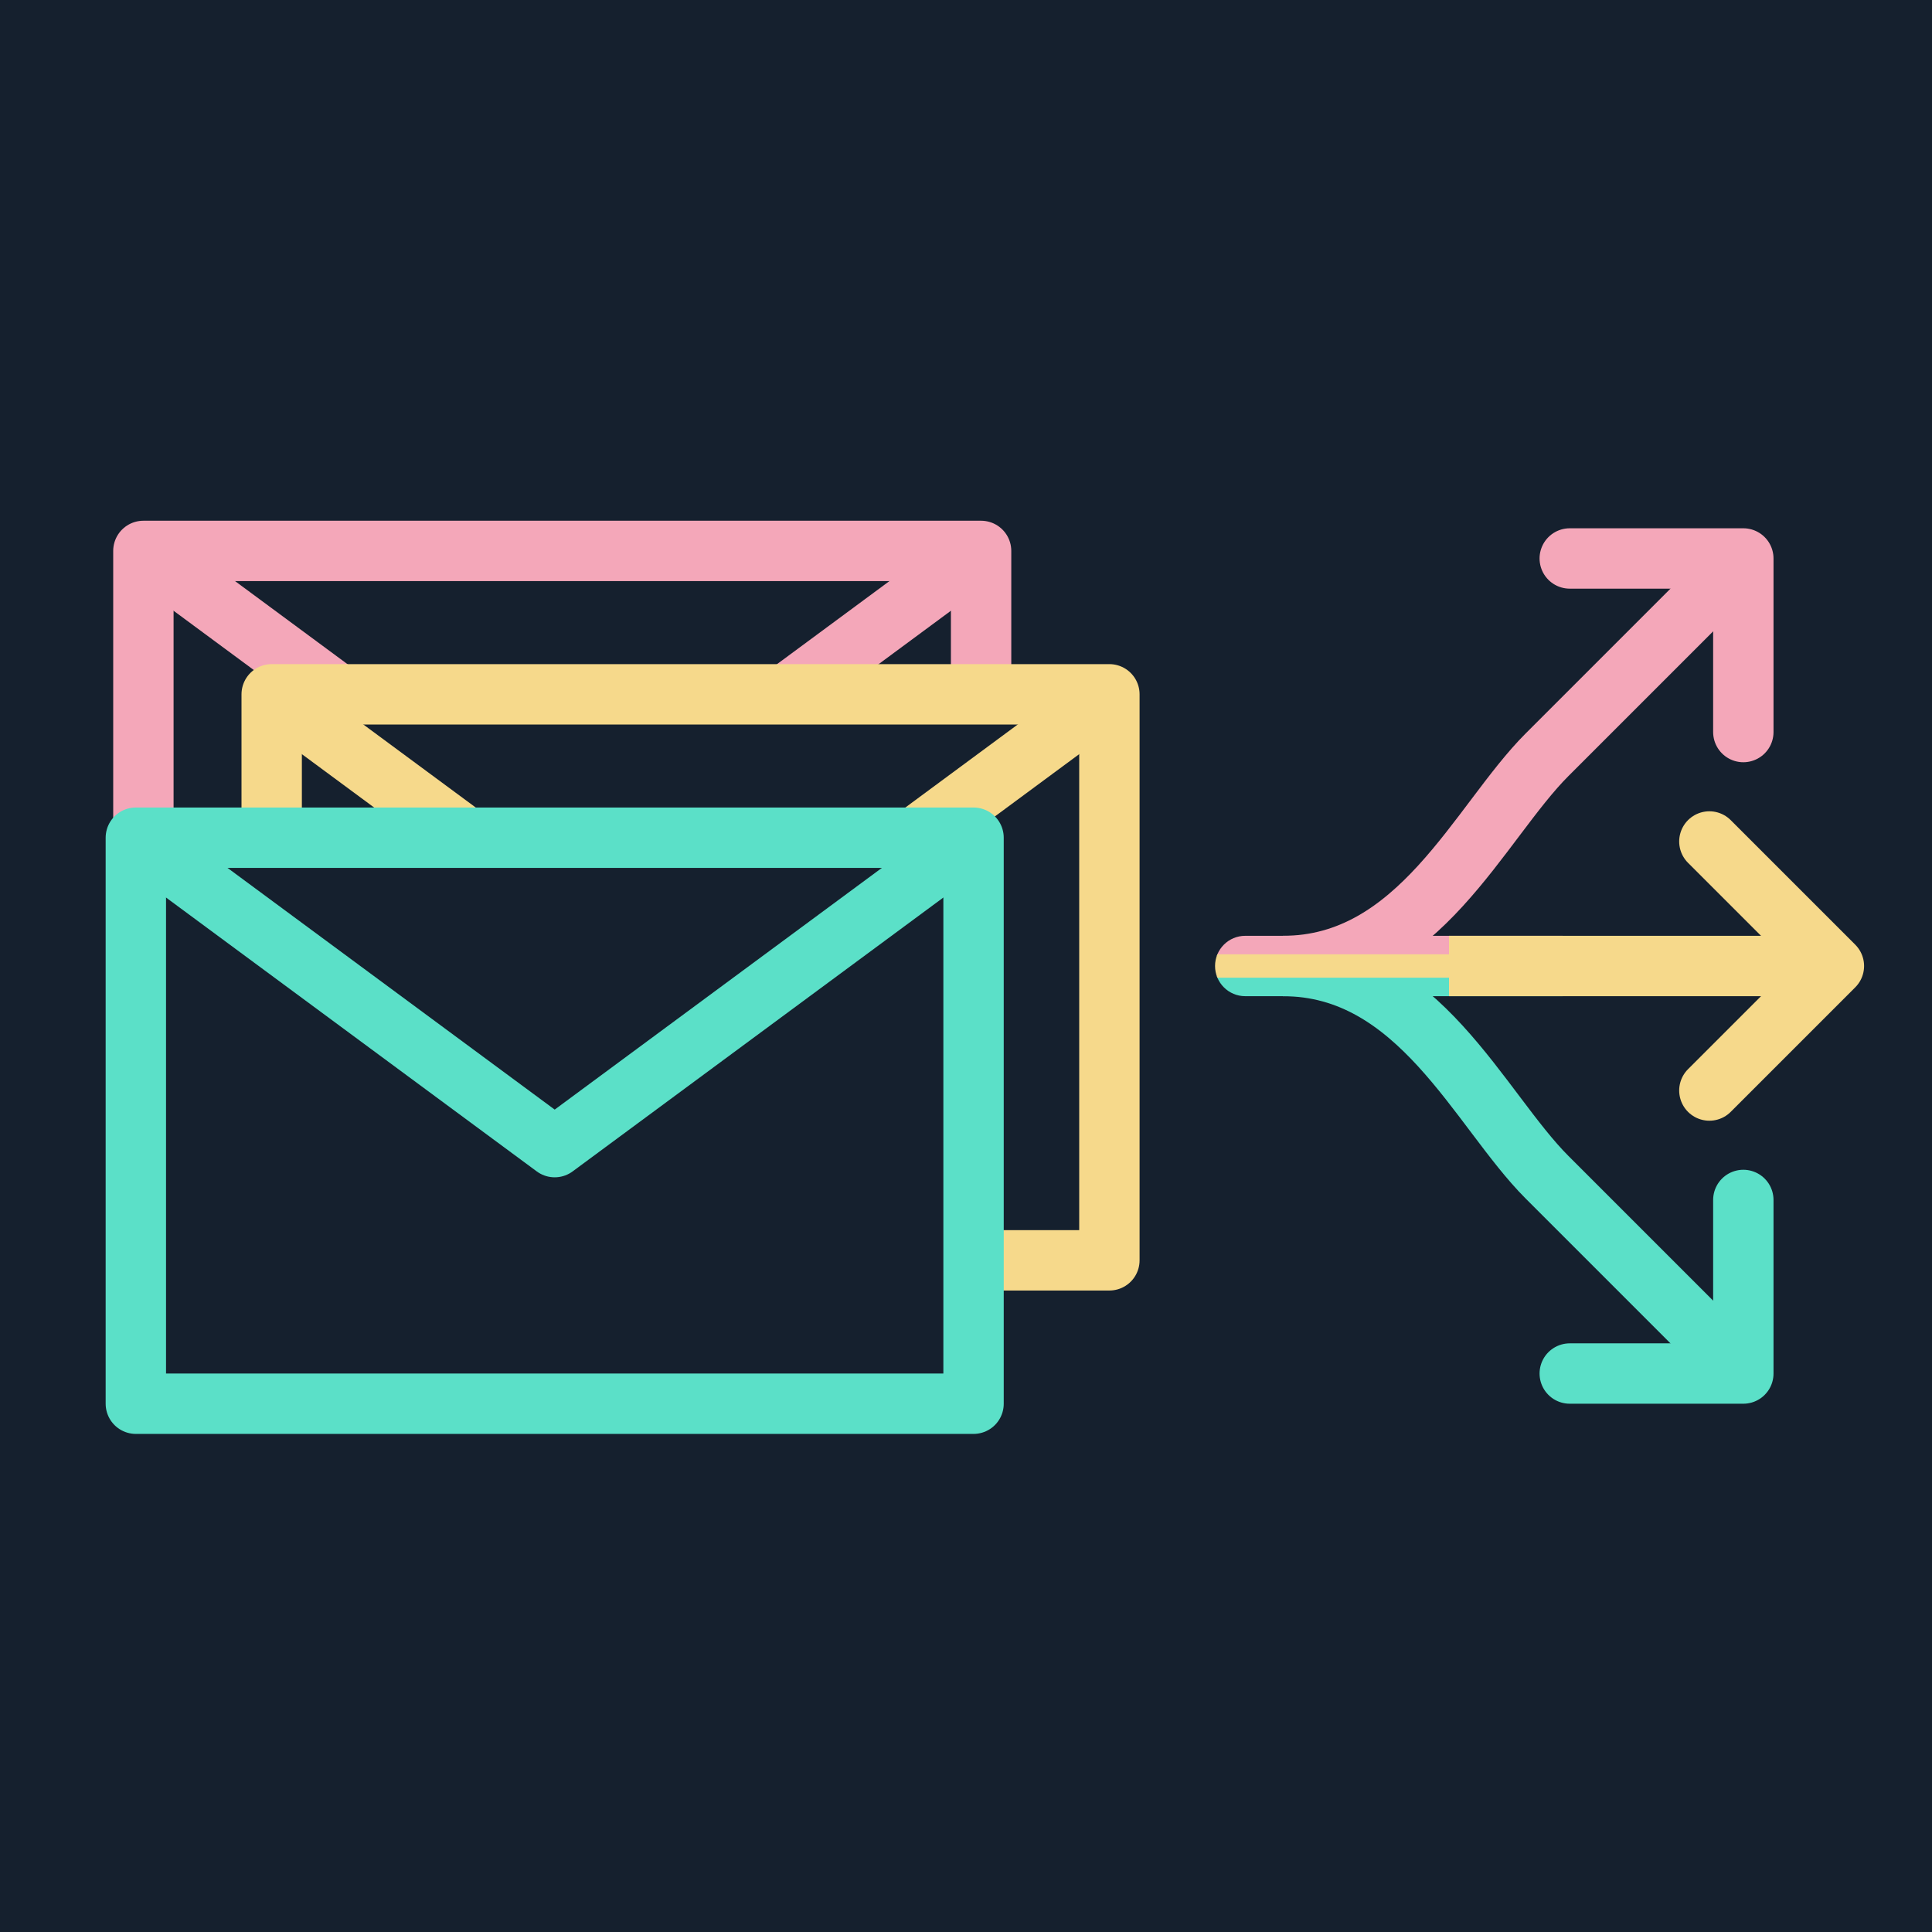
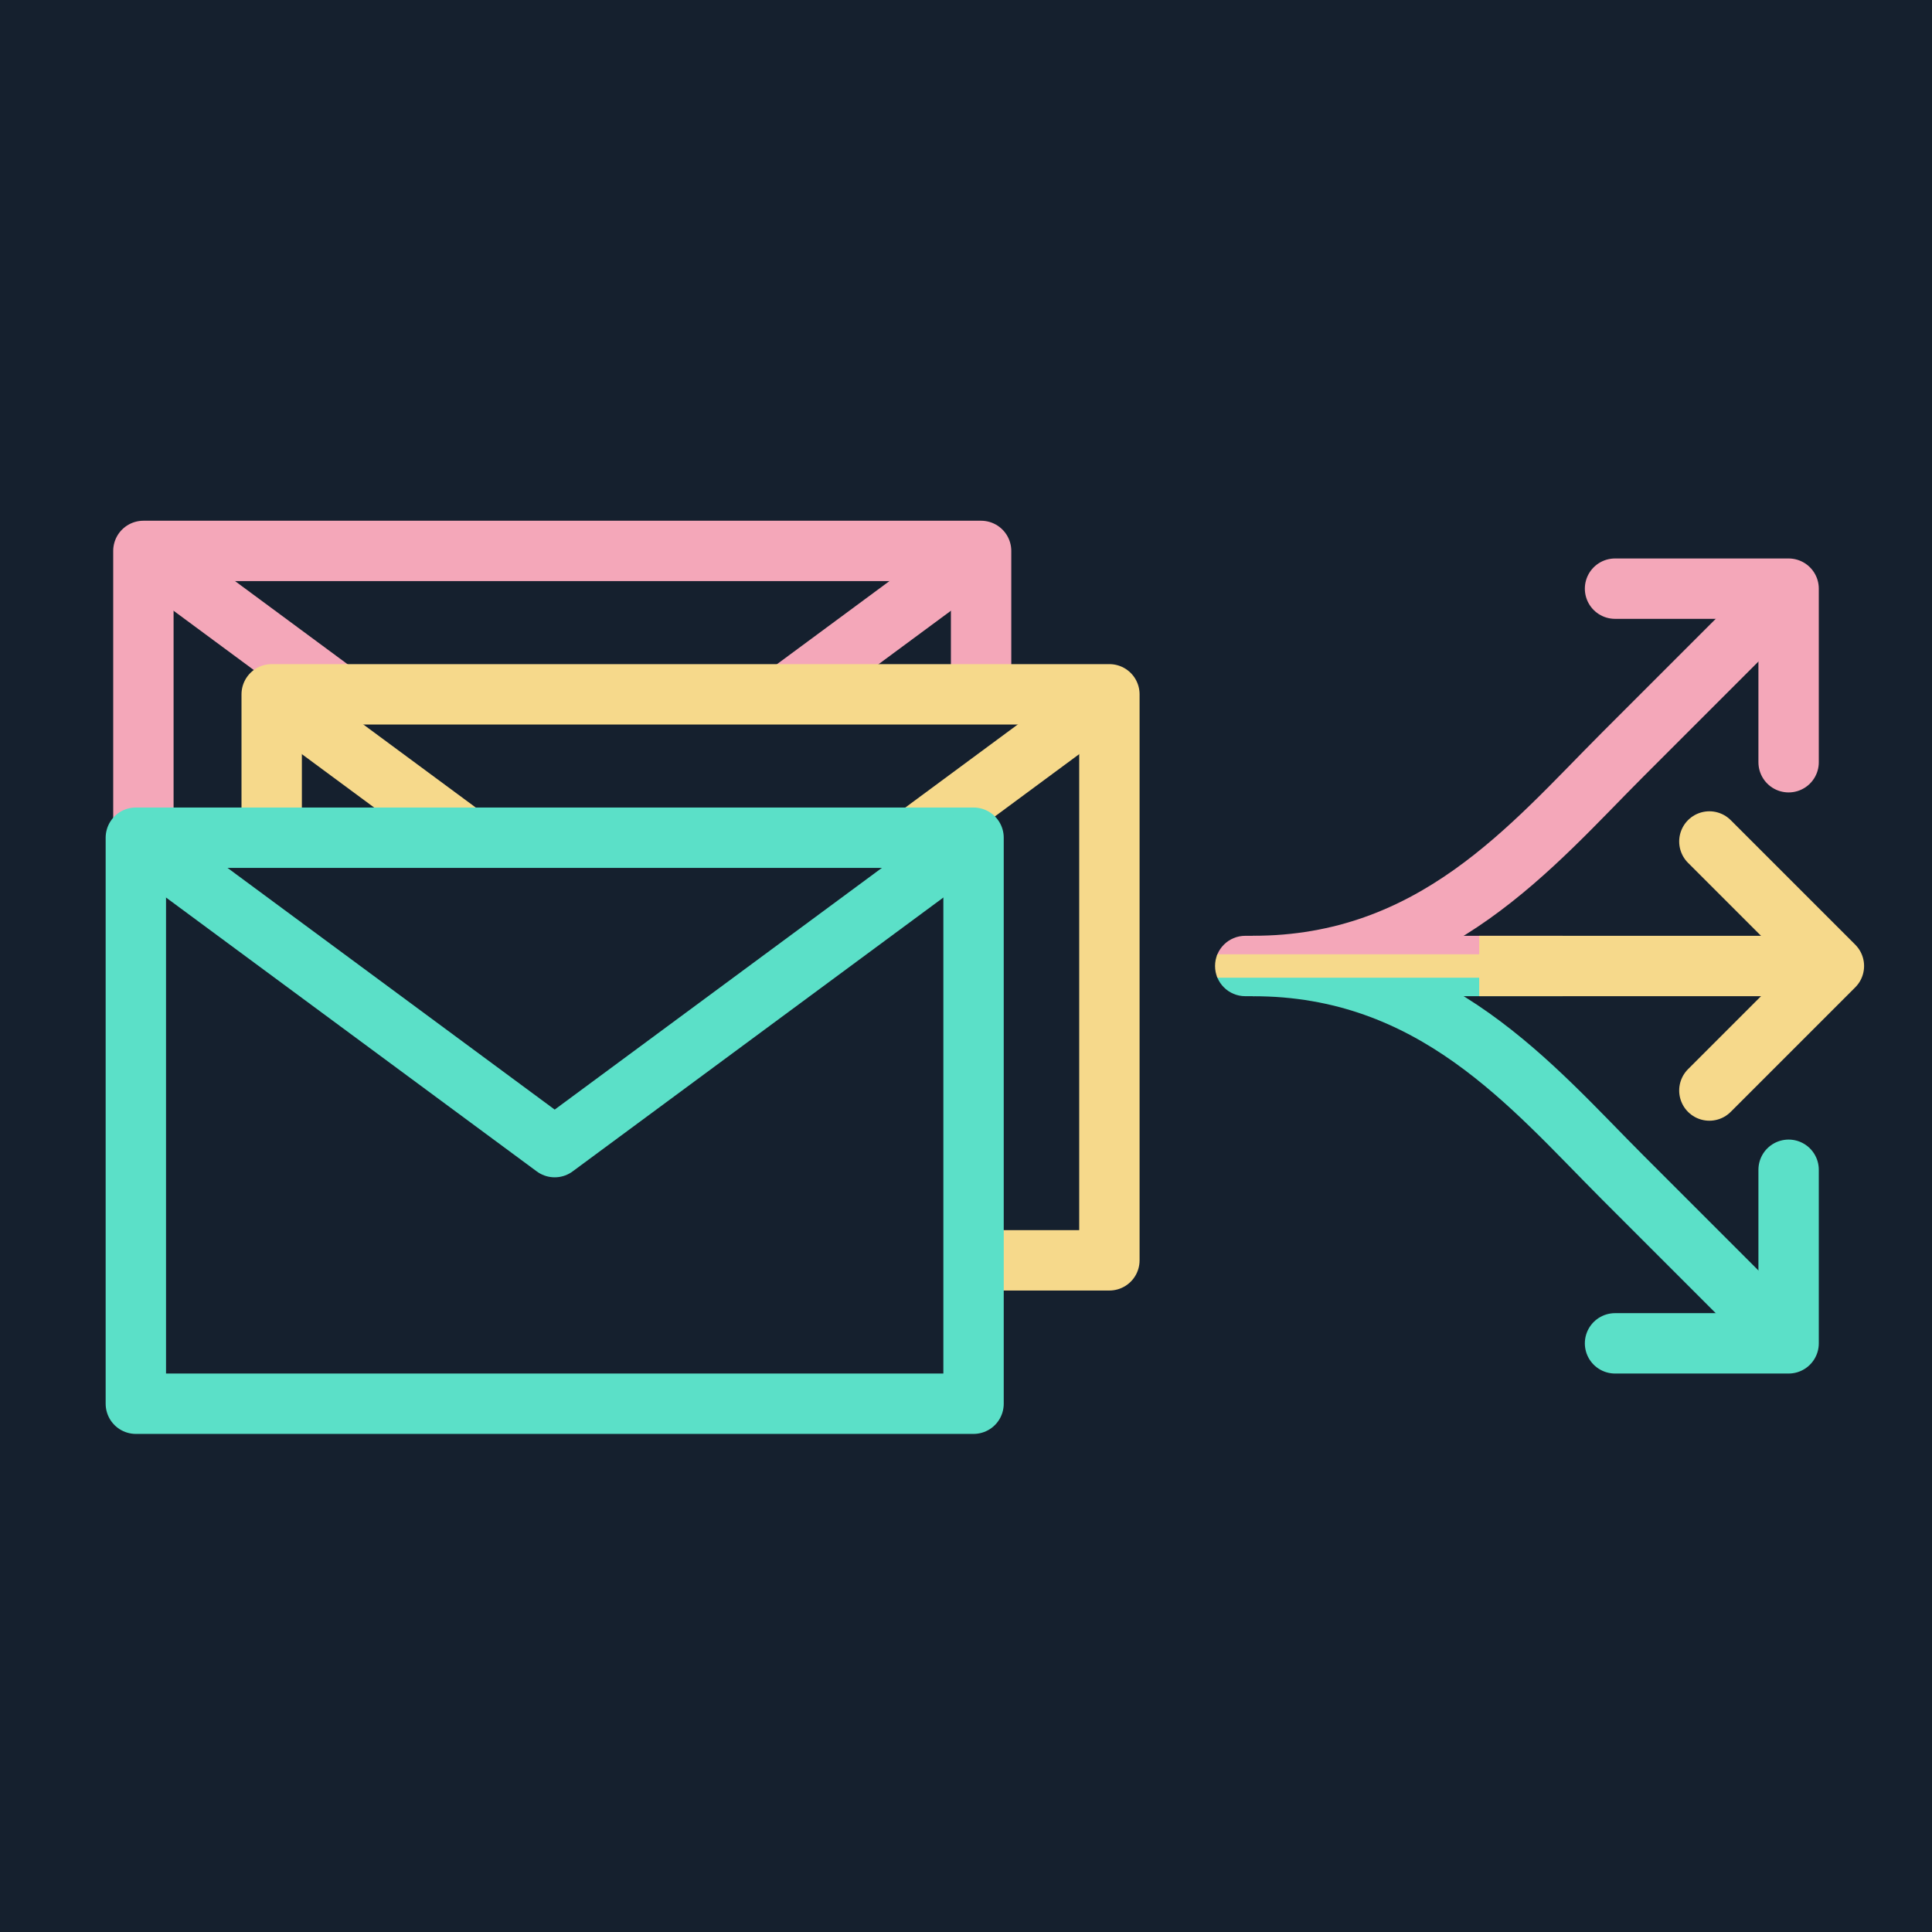
<svg xmlns="http://www.w3.org/2000/svg" viewBox="0 0 512 512" width="512" height="512">
  <rect x="0" y="0" width="512" height="512" fill="#15202E" />
  <defs>
    <g id="letter" fill="#15202E" stroke-width="16" stroke-linejoin="round">
      <rect x="44" y="184" width="222" height="150" />
      <polyline points="44,184 155,266 266,184" fill="none" />
    </g>
  </defs>
  <use href="#letter" stroke="#F4A7B9" transform="translate(-6,-38)" />
  <use href="#letter" stroke="#F6D98B" transform="translate(28,0)" />
  <use href="#letter" stroke="#5BE0C8" transform="translate(-8,38)" />
  <defs>
    <clipPath id="stripe">
      <rect x="322" y="248" width="100" height="16" rx="8" />
    </clipPath>
  </defs>
  <g fill="none" stroke-width="16" stroke-linejoin="round">
    <g stroke="#F4A7B9">
-       <path d="M 340,256 C 376,256 392,218 410,200 L 462,148" />
-       <polyline points="416,148 462,148 462,194" stroke-linecap="round" />
+       <path d="M 332,256 C 380,256 406,224 430,200 L 474,156" />
+       <polyline points="428,156 474,156 474,202" stroke-linecap="round" />
    </g>
    <g stroke="#5BE0C8">
-       <path d="M 340,256 C 376,256 392,294 410,312 L 462,364" />
-       <polyline points="416,364 462,364 462,318" stroke-linecap="round" />
+       <path d="M 332,256 C 380,256 406,288 430,312 L 474,356" />
+       <polyline points="428,356 474,356 474,310" stroke-linecap="round" />
    </g>
    <g clip-path="url(#stripe)">
      <path d="M 300,250.5 H 430" stroke="#F4A7B9" stroke-width="5.6" />
      <path d="M 300,261.5 H 430" stroke="#5BE0C8" stroke-width="5.6" />
      <path d="M 300,256 H 430" stroke="#F6D98B" stroke-width="6.2" />
    </g>
    <g stroke="#F6D98B">
-       <path d="M 384,256 H 486" />
+       <path d="M 392,256 H 486" />
      <polyline points="453,223 486,256 453,289" stroke-linecap="round" />
    </g>
  </g>
</svg>
